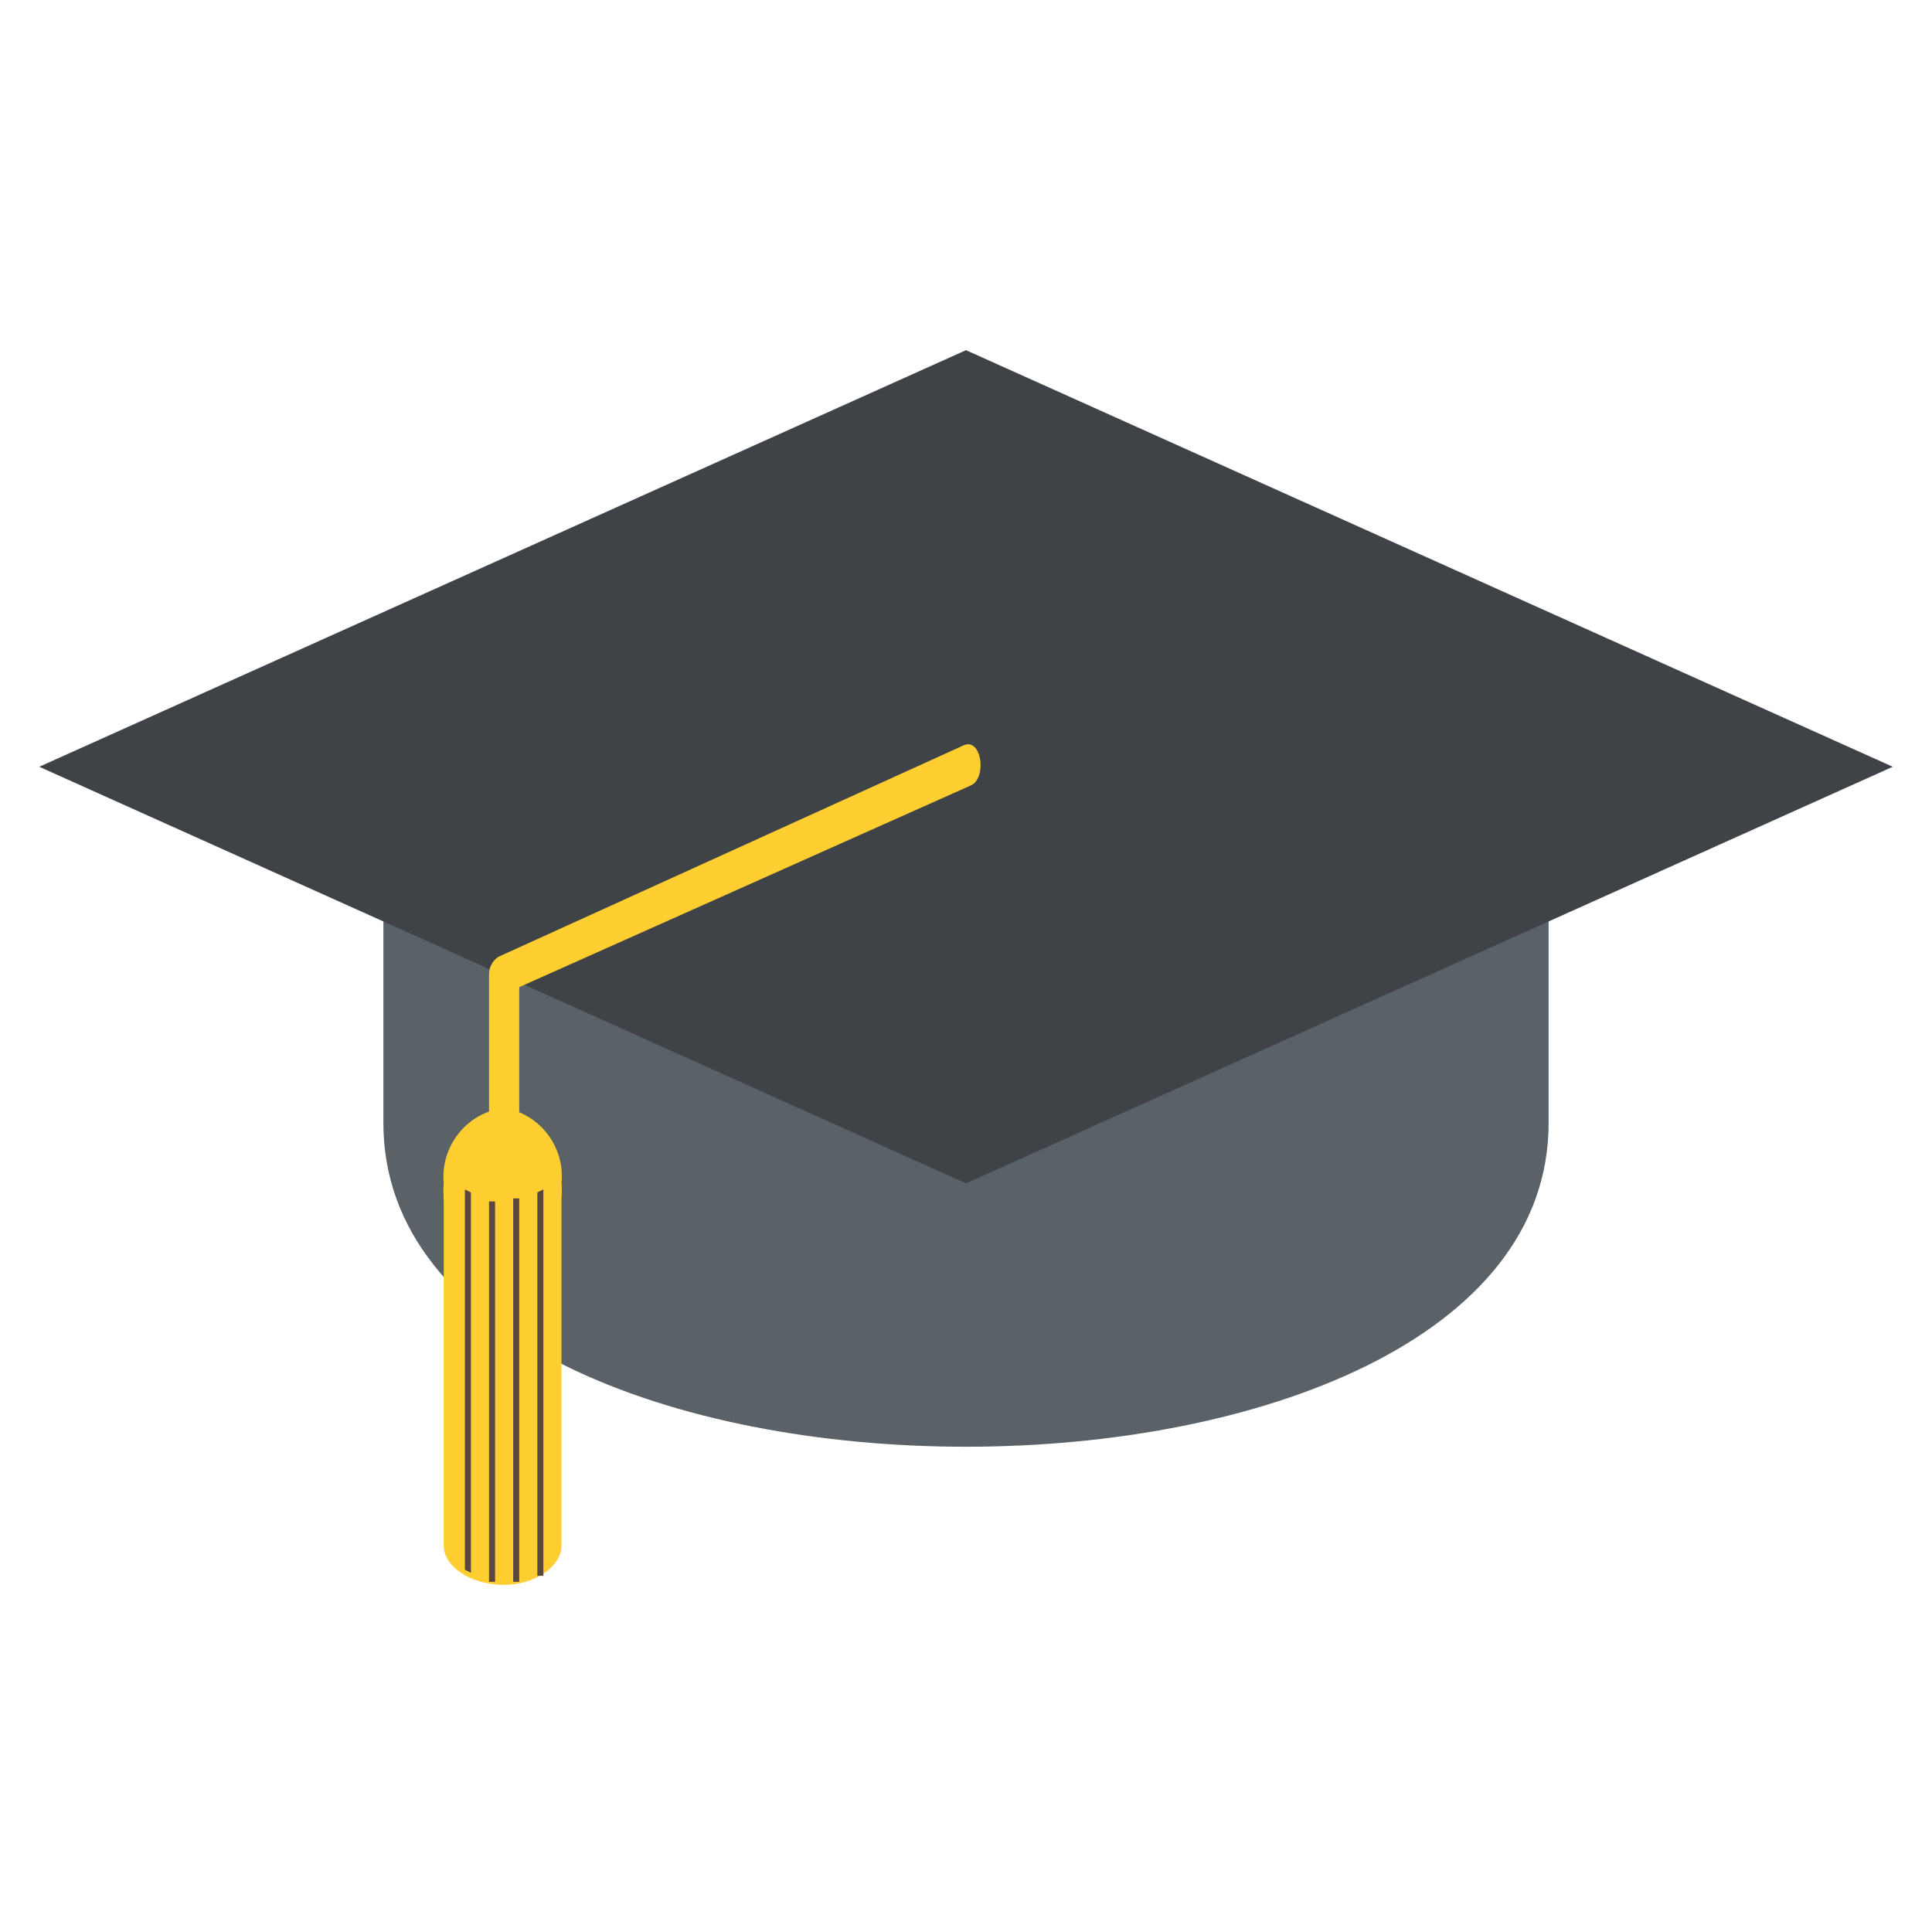
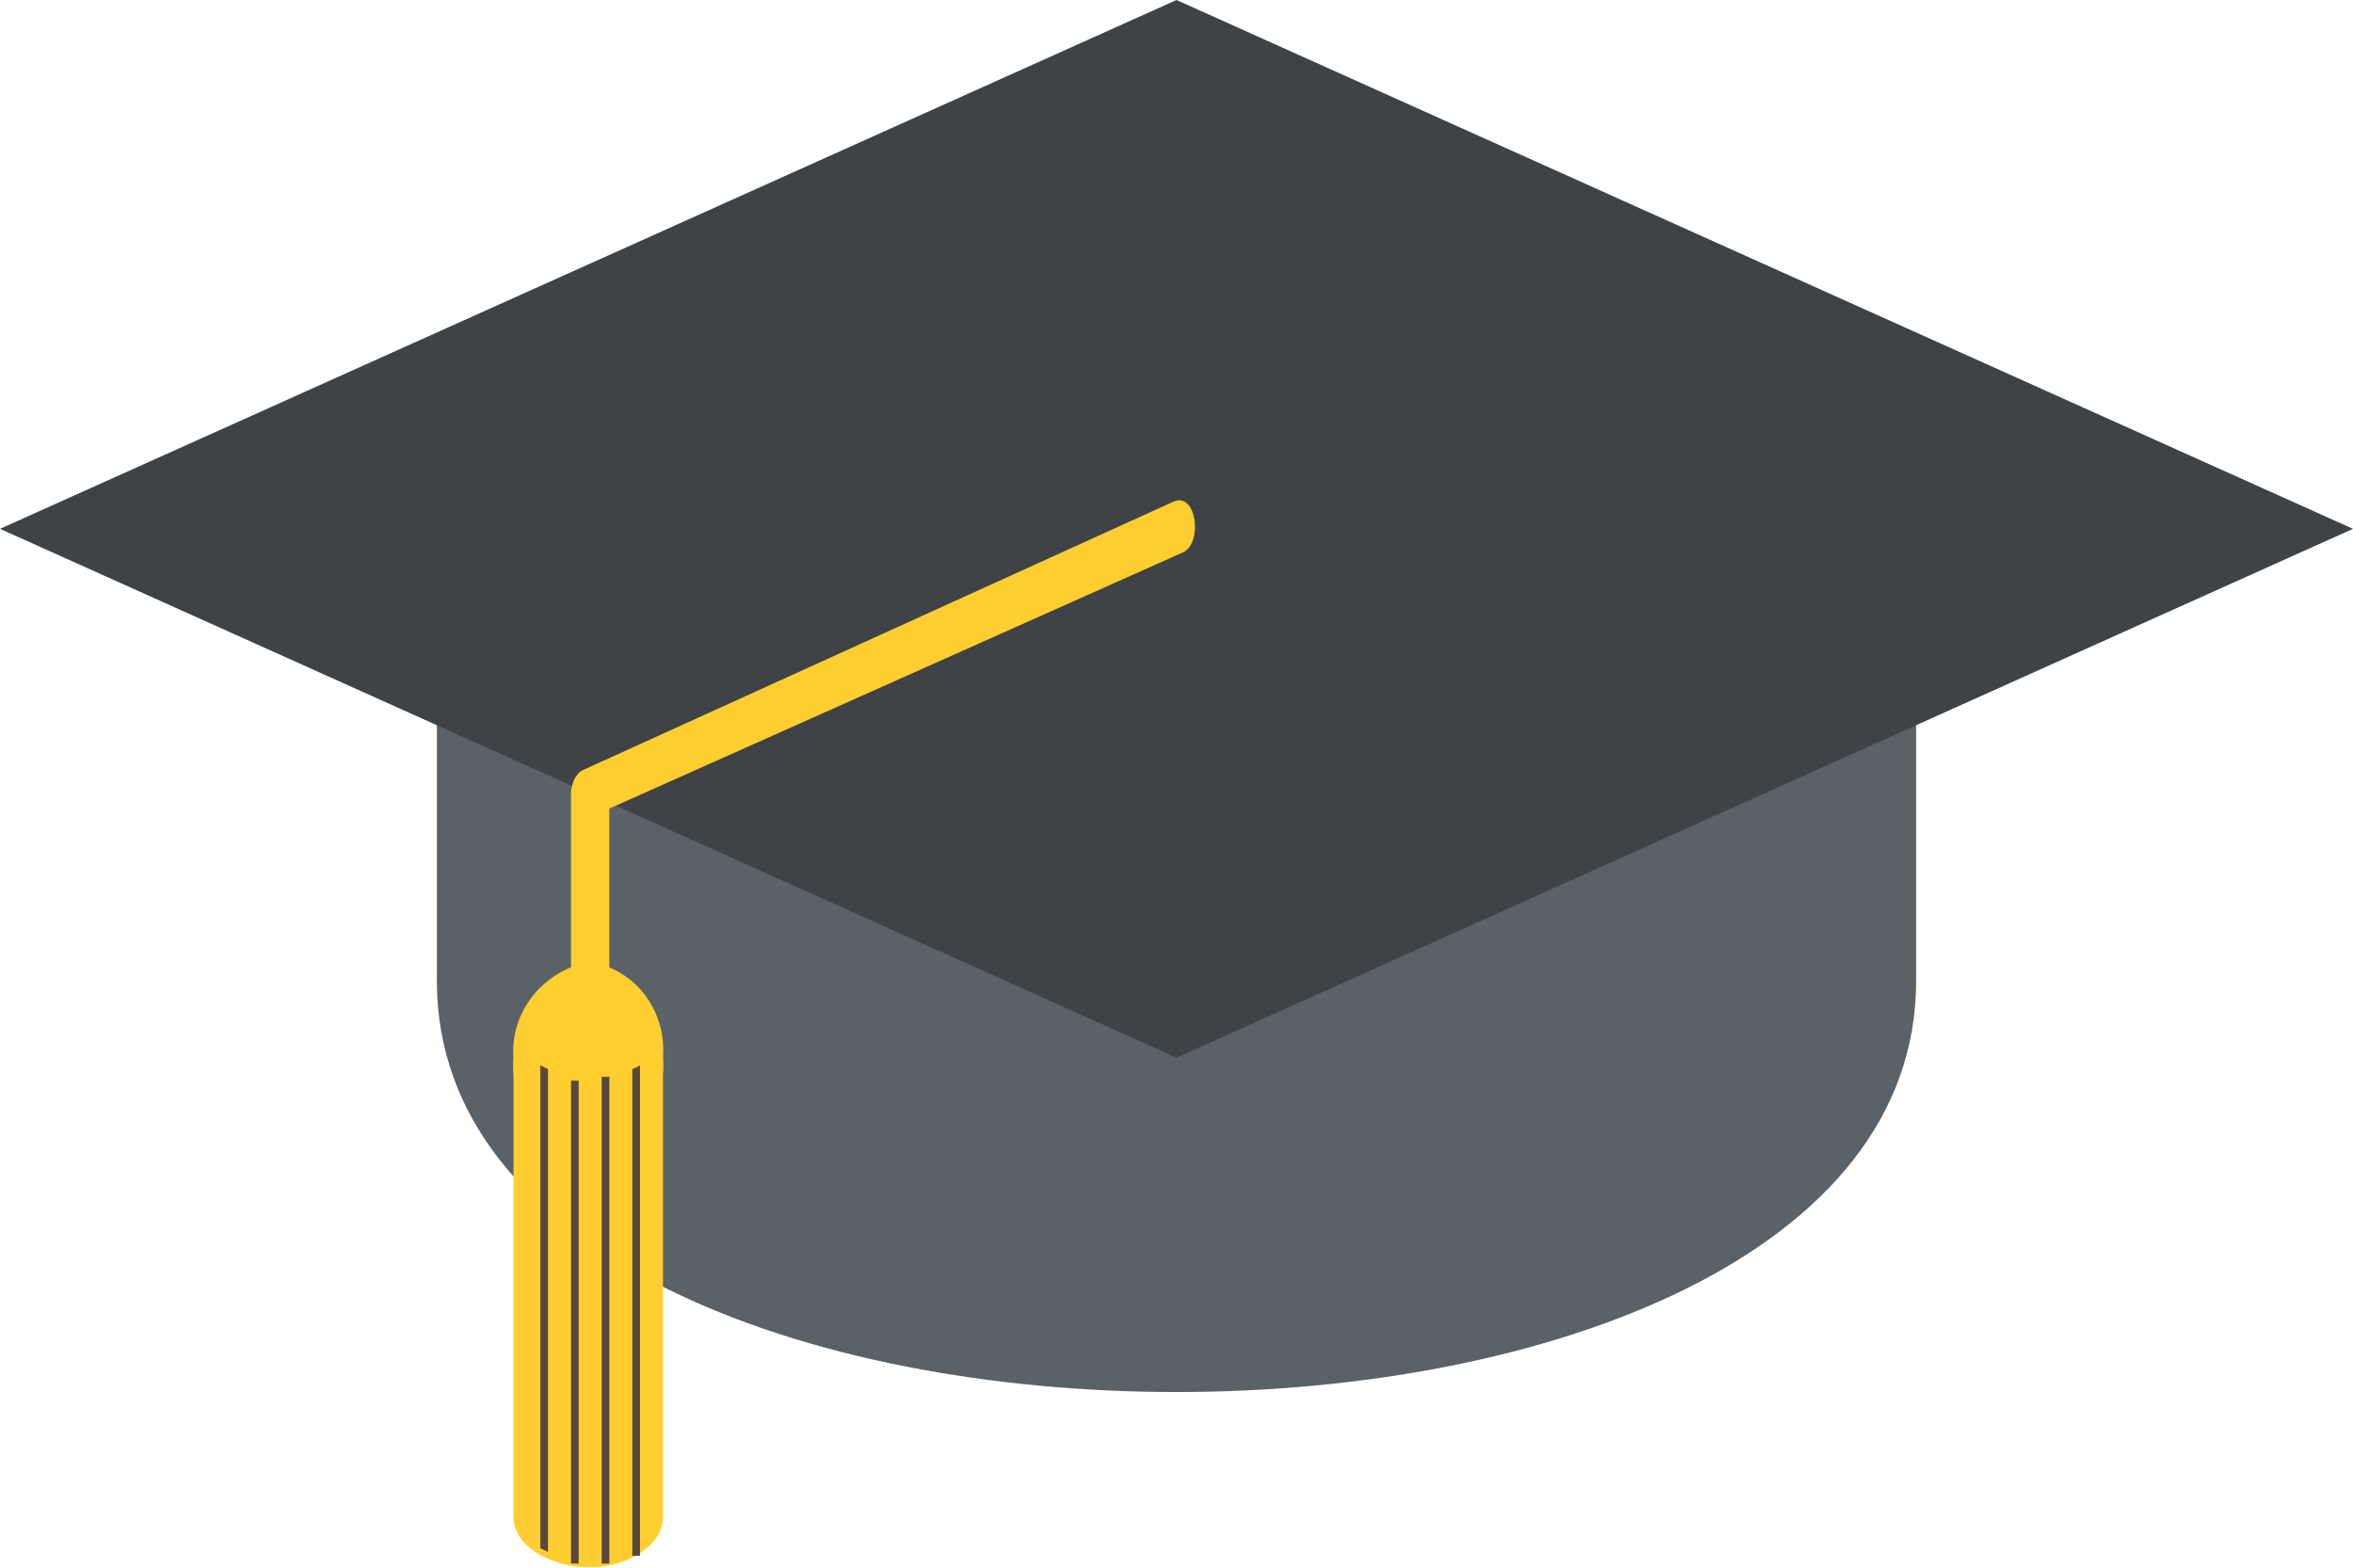
- <svg xmlns="http://www.w3.org/2000/svg" id="Layer_1" data-name="Layer 1" viewBox="0 0 64 64">
-   <defs>
-     <style>
-       .cls-3{fill:#ffce30}.cls-4{fill:#5a4740}
-     </style>
-   </defs>
-   <path d="M12.7 30.2v7c0 14.3 38.6 14.3 38.6 0v-7z" fill="#5a6167" />
-   <path fill="#3f4347" d="M62.7 25.4L32 39.2 1.3 25.4 32 11.6l30.7 13.8z" />
-   <path class="cls-3" d="M31.9 24.7l-15.4 7a.7.7 0 0 0-.3.6v6.9c0 .8 1 .8 1 0v-6.5l15-6.7c.5-.3.3-1.6-.3-1.3z" />
-   <path class="cls-3" d="M16.7 36.7a2.3 2.3 0 0 1 1.9 2.5 2.3 2.3 0 0 1-2 2.5 2.3 2.3 0 0 1-1.9-2.5 2.3 2.3 0 0 1 2-2.5z" />
-   <path class="cls-3" d="M16.7 52.5c1 0 1.9-.6 1.9-1.3v-12h-3.9v12c0 .7.9 1.3 2 1.3z" />
-   <path class="cls-4" d="M18 39.4l-.2.1v12.7h.2zM17.2 39.7H17v12.7h.2zM16.4 39.8h-.2v12.6h.2zM15.6 39.5l-.2-.1V52l.2.1z" />
+ <svg xmlns="http://www.w3.org/2000/svg" viewBox="0 0 61.4 40.9">
+   <path fill="#5A6167" d="M11.4 18.6v7c0 14.3 38.6 14.3 38.6 0v-7H11.4z" />
+   <path fill="#3F4347" d="M61.4 13.8L30.7 27.6 0 13.8 30.7 0l30.7 13.8z" />
+   <path fill="#FFCE30" d="M30.6 13.1l-15.4 7c-.2.1-.3.4-.3.6v6.9c0 .8 1 .8 1 0v-6.5l15-6.7c.5-.3.3-1.6-.3-1.3z" />
+   <path fill="#FFCE30" d="M15.4 25.1c1.2.2 2 1.3 1.9 2.5.1 1.2-.8 2.3-2 2.5-1.2-.2-2-1.3-1.9-2.5-.1-1.2.8-2.3 2-2.5z" />
+   <path fill="#FFCE30" d="M15.4 40.9c1 0 1.9-.6 1.9-1.3v-12h-3.9v12c0 .7.9 1.3 2 1.3z" />
+   <path fill="#5A4740" d="M16.7 27.8l-.2.1v12.7h.2V27.8zm-.8.3h-.2v12.7h.2V28.1zm-.8.1h-.2v12.6h.2V28.2zm-.8-.3l-.2-.1v12.6l.2.1V27.9z" />
</svg>
